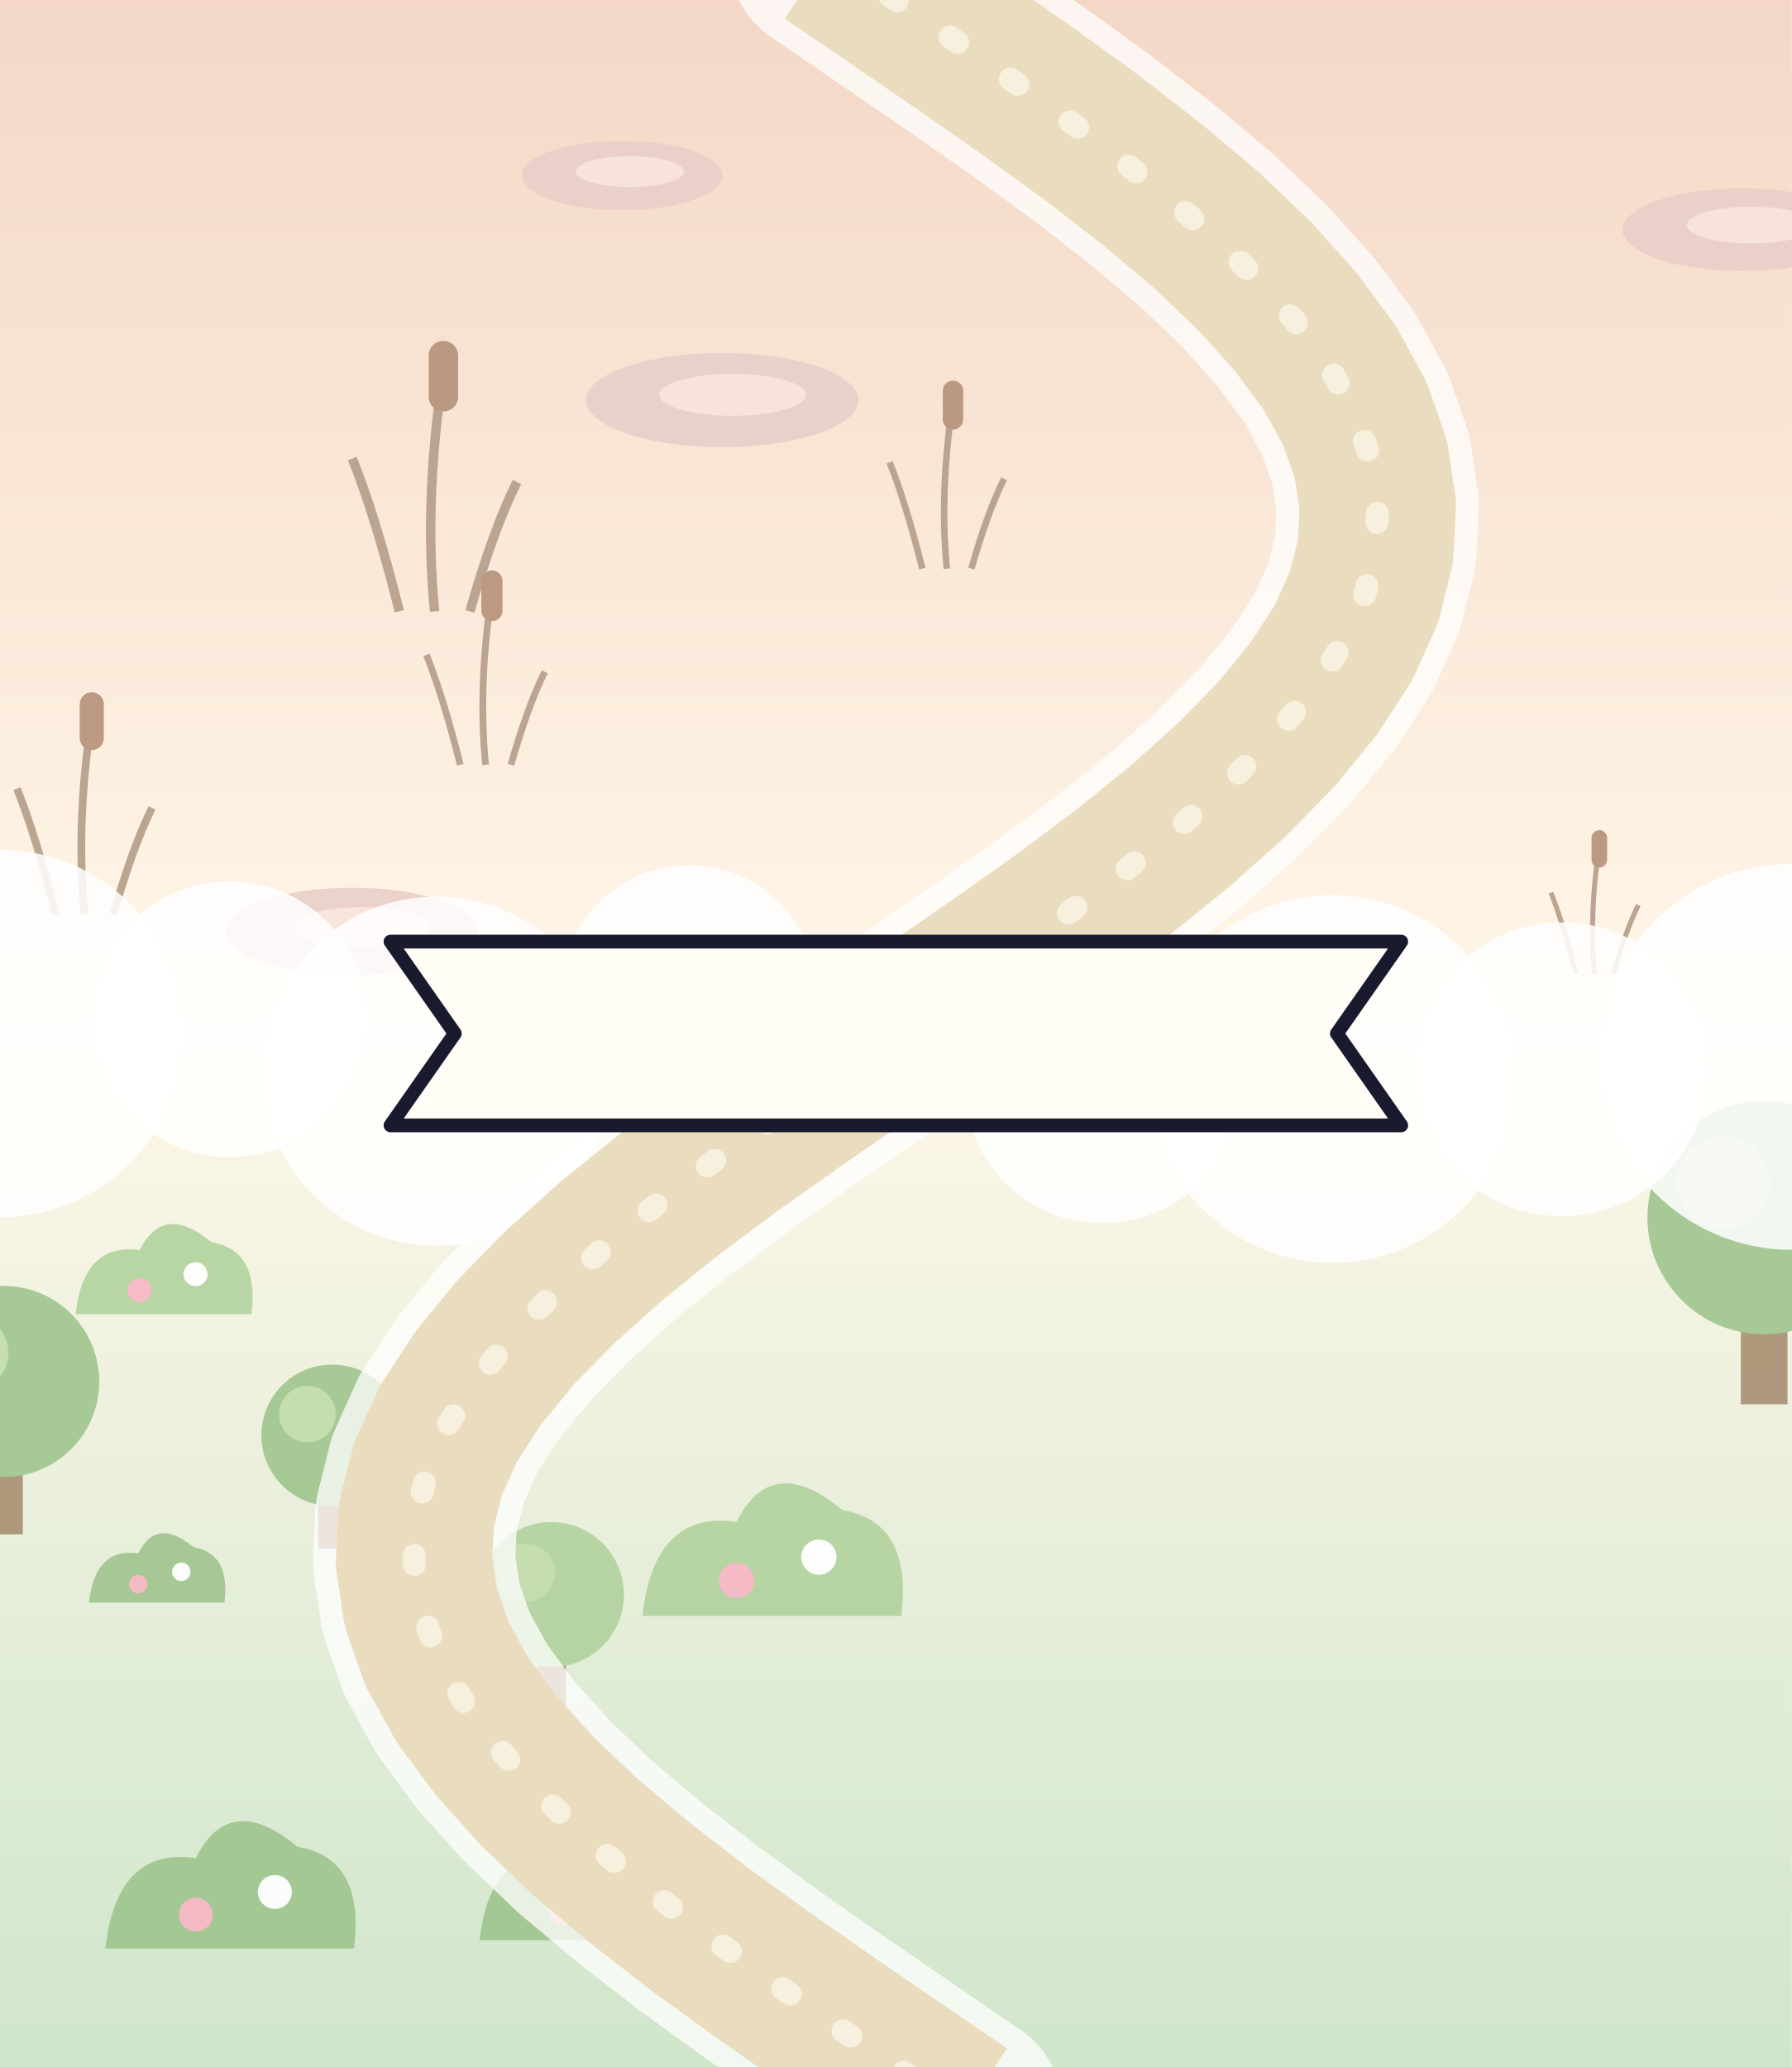
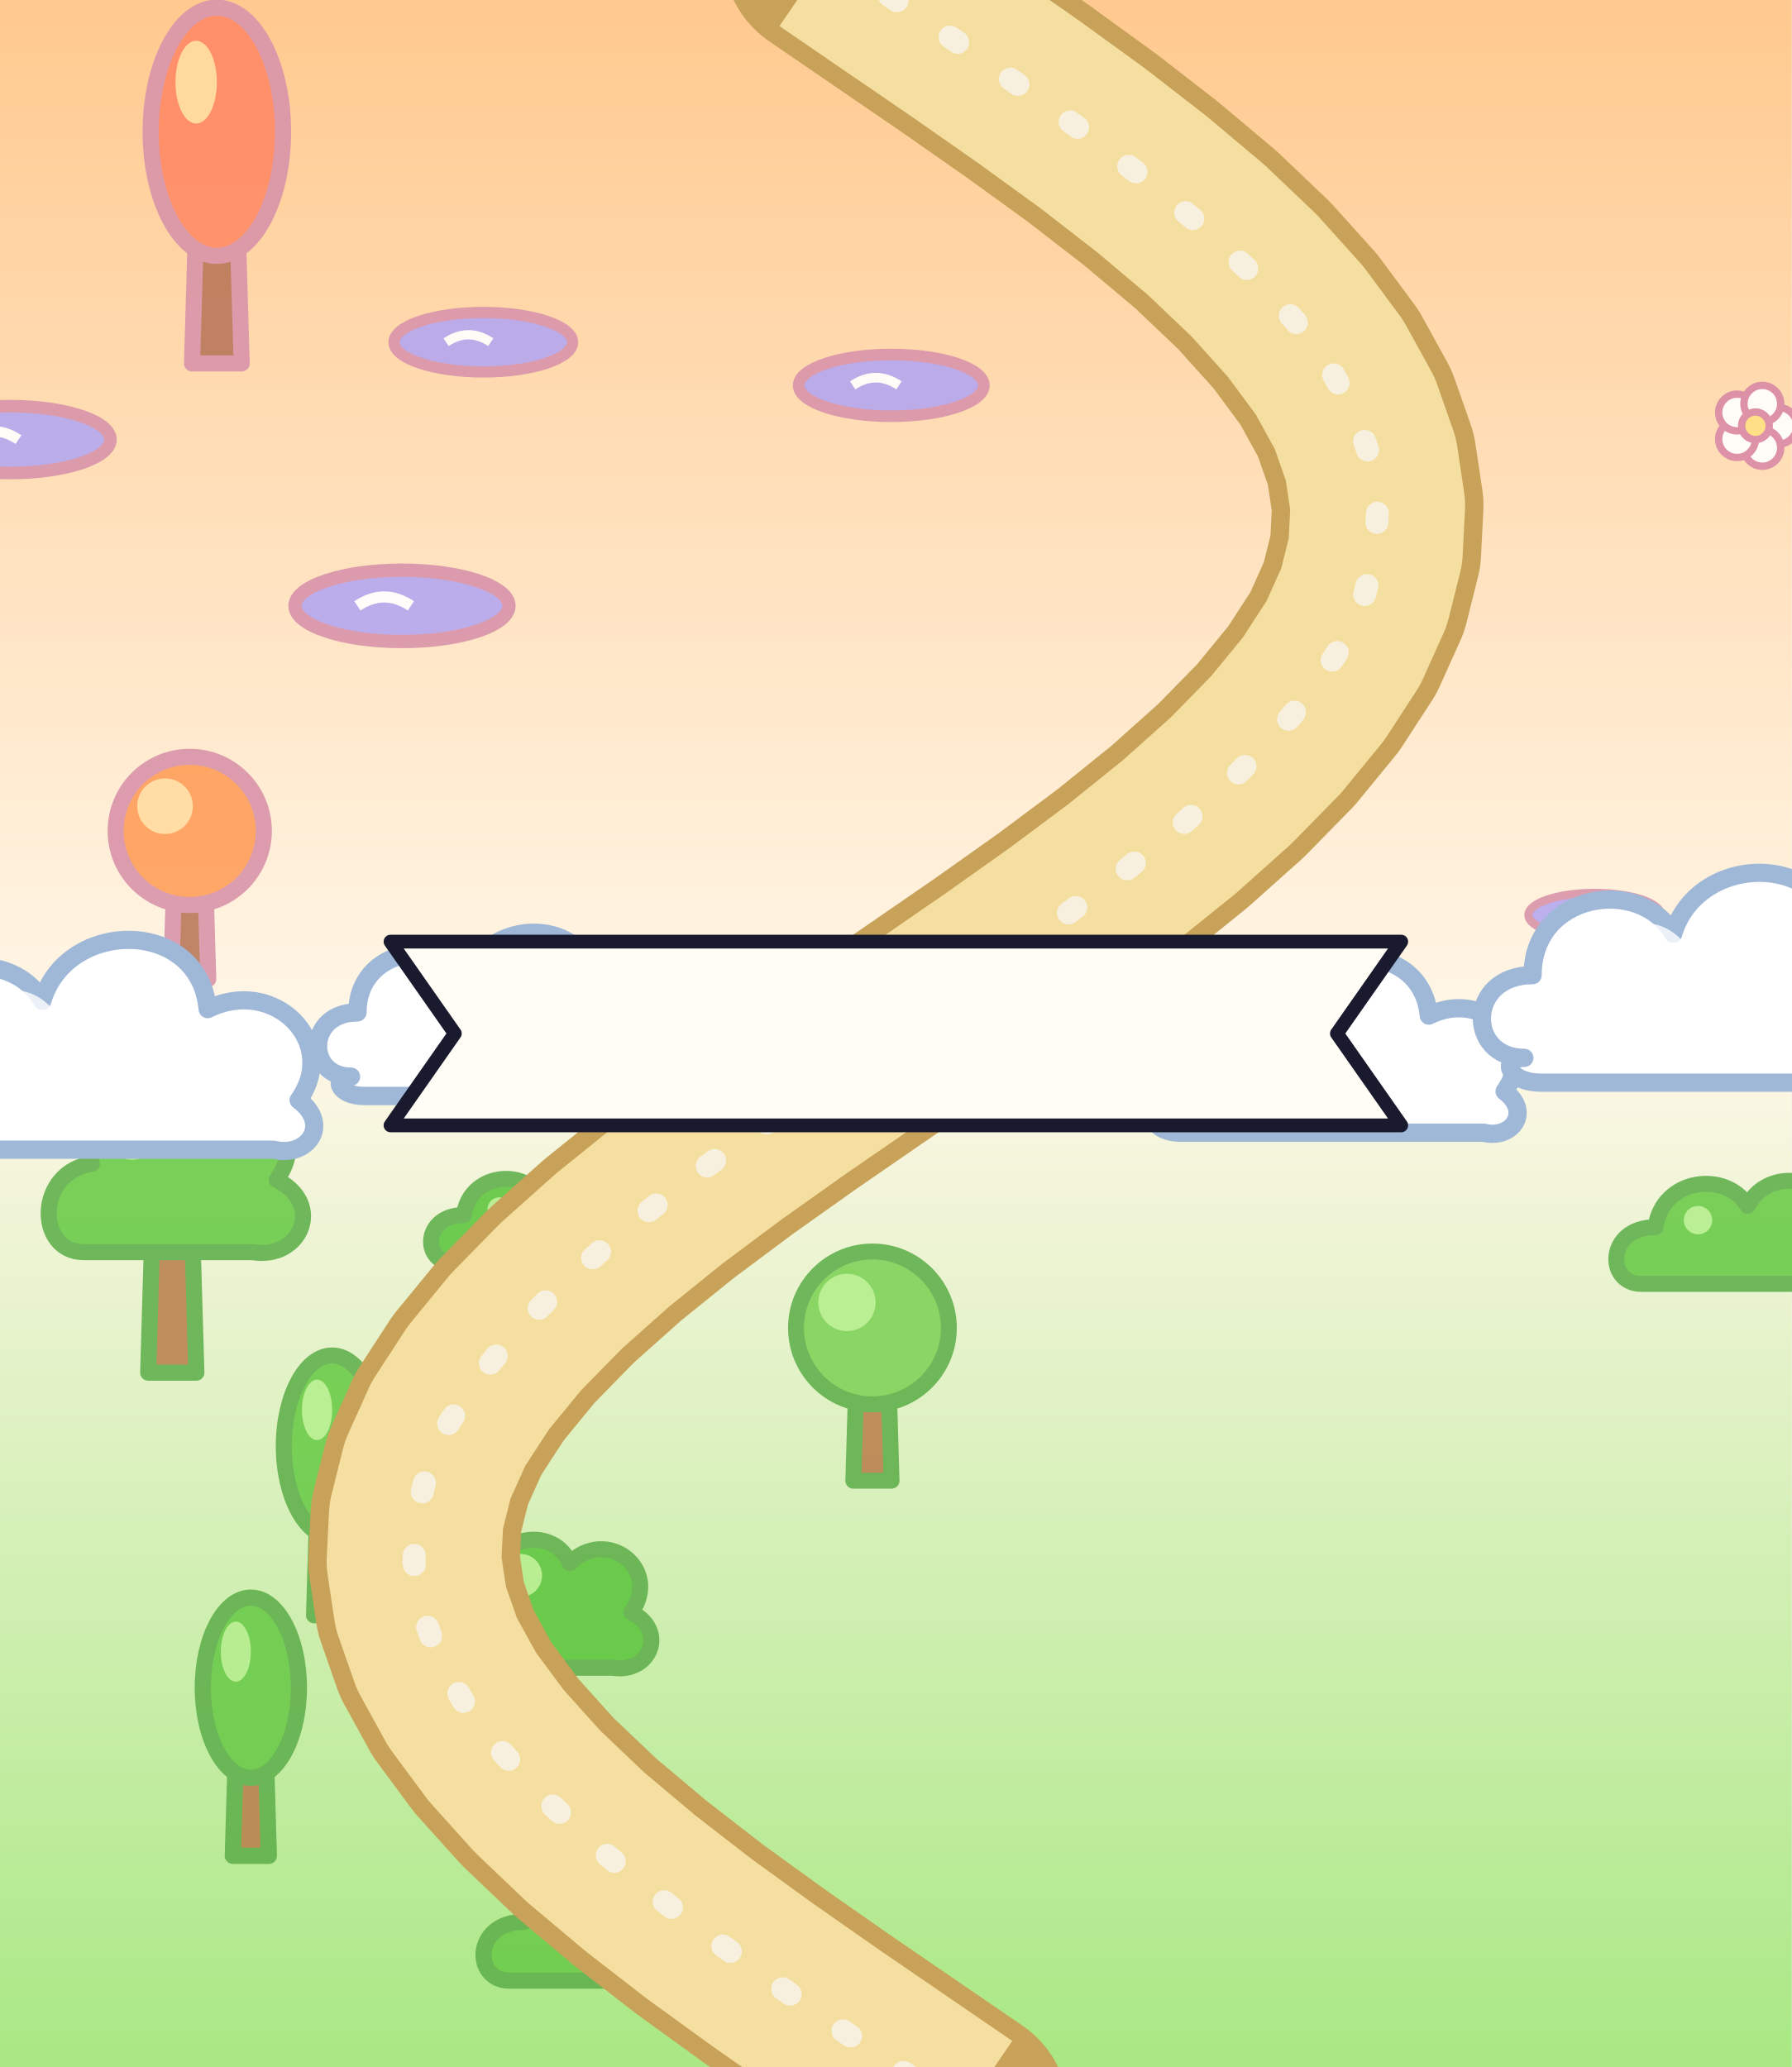
<svg xmlns="http://www.w3.org/2000/svg" viewBox="0 0 390 450" width="390" height="450">
  <defs>
    <linearGradient id="g" x1="0" y1="1" x2="0" y2="0">
-       <stop offset="0" stop-color="#CFE6CB" />
+       <stop offset="0" stop-color="#A8E883" />
      <stop offset=".5" stop-color="#FFF7E8" />
-       <stop offset="1" stop-color="#F4D7C6" />
+       <stop offset="1" stop-color="#FFC98E" />
    </linearGradient>
  </defs>
  <rect width="390" height="450" fill="url(#g)" />
  <g opacity=".9">
-     <g transform="translate(94.6 107.5) scale(1.28)" stroke="#B49C88" stroke-width="1.6" fill="none">
-       <path d="M0 20Q-2 0 2-24M-6 20Q-10 4-14-6M6 20Q10 6 14-2" />
-       <rect x="-1" y="-26" width="5" height="12" rx="2.5" fill="#B59078" stroke="none" />
+     <g transform="translate(194 83.9) scale(0.84)">
+       <ellipse rx="24" ry="8" fill="#B4A7F0" stroke="#D893AA" stroke-width="3" />
+       <path d="M-10 0q6-4 12 0" stroke="#fff" stroke-width="2.5" fill="none" />
    </g>
-     <g transform="translate(135.4 38.2) scale(0.84)">
-       <ellipse rx="26" ry="9" fill="#E9CEC9" />
-       <ellipse cx="2" cy="-1" rx="14" ry="4" fill="#F7E3DA" />
+     <g transform="translate(87.5 131.9) scale(0.97)">
+       <ellipse rx="24" ry="8" fill="#B4A7F0" stroke="#D893AA" stroke-width="3" />
+       <path d="M-10 0q6-4 12 0" stroke="#fff" stroke-width="2.5" fill="none" />
    </g>
-     <g transform="translate(105.7 148.1) scale(0.92)" stroke="#B49C88" stroke-width="1.6" fill="none">
-       <path d="M0 20Q-2 0 2-24M-6 20Q-10 4-14-6M6 20Q10 6 14-2" />
-       <rect x="-1" y="-26" width="5" height="12" rx="2.5" fill="#B59078" stroke="none" />
+     <g transform="translate(382.1 92.7)" stroke="#D98AA6" stroke-width="1.6">
+       <circle cx="5" cy="0" r="4" fill="#FFFFFF" />
+       <circle cx="1.5" cy="4.8" r="4" fill="#FFFFFF" />
+       <circle cx="-4" cy="2.9" r="4" fill="#FFFFFF" />
+       <circle cx="-4" cy="-2.9" r="4" fill="#FFFFFF" />
+       <circle cx="1.5" cy="-4.8" r="4" fill="#FFFFFF" />
+       <circle r="3" fill="#FFE082" />
    </g>
-     <g transform="translate(347.1 198.4) scale(0.68)" stroke="#B49C88" stroke-width="1.6" fill="none">
-       <path d="M0 20Q-2 0 2-24M-6 20Q-10 4-14-6M6 20Q10 6 14-2" />
-       <rect x="-1" y="-26" width="5" height="12" rx="2.5" fill="#B59078" stroke="none" />
+     <g transform="translate(2.2 95.7) scale(0.91)">
+       <ellipse rx="24" ry="8" fill="#B4A7F0" stroke="#D893AA" stroke-width="3" />
+       <path d="M-10 0q6-4 12 0" stroke="#fff" stroke-width="2.5" fill="none" />
    </g>
-     <g transform="translate(379.2 50) scale(1.00)">
-       <ellipse rx="26" ry="9" fill="#E9CEC9" />
-       <ellipse cx="2" cy="-1" rx="14" ry="4" fill="#F7E3DA" />
+     <g transform="translate(41.3 190.3) scale(0.6719886)" stroke="#D893AA" stroke-width="5.2" stroke-linejoin="round">
+       <path d="M-5 0 L-6 34 L6 34 L5 0Z" fill="#B9785A" />
+       <circle cy="-14" r="24" fill="#FF9F5A" />
+       <circle cx="-8" cy="-22" r="9" fill="#FFDCA0" stroke="none" />
    </g>
-     <g transform="translate(18.4 178) scale(1.05)" stroke="#B49C88" stroke-width="1.6" fill="none">
-       <path d="M0 20Q-2 0 2-24M-6 20Q-10 4-14-6M6 20Q10 6 14-2" />
-       <rect x="-1" y="-26" width="5" height="12" rx="2.5" fill="#B59078" stroke="none" />
+     <g transform="translate(105.2 74.5) scale(0.81)">
+       <ellipse rx="24" ry="8" fill="#B4A7F0" stroke="#D893AA" stroke-width="3" />
+       <path d="M-10 0q6-4 12 0" stroke="#fff" stroke-width="2.5" fill="none" />
    </g>
-     <g transform="translate(206.1 106) scale(0.89)" stroke="#B49C88" stroke-width="1.6" fill="none">
-       <path d="M0 20Q-2 0 2-24M-6 20Q-10 4-14-6M6 20Q10 6 14-2" />
-       <rect x="-1" y="-26" width="5" height="12" rx="2.5" fill="#B59078" stroke="none" />
+     <g transform="translate(347.1 199.2) scale(0.60)">
+       <ellipse rx="24" ry="8" fill="#B4A7F0" stroke="#D893AA" stroke-width="3" />
+       <path d="M-10 0q6-4 12 0" stroke="#fff" stroke-width="2.5" fill="none" />
    </g>
-     <g transform="translate(157.2 87.1) scale(1.14)">
-       <ellipse rx="26" ry="9" fill="#E9CEC9" />
-       <ellipse cx="2" cy="-1" rx="14" ry="4" fill="#F7E3DA" />
-     </g>
-     <g transform="translate(76.6 202.8) scale(1.06)">
-       <ellipse rx="26" ry="9" fill="#E9CEC9" />
-       <ellipse cx="2" cy="-1" rx="14" ry="4" fill="#F7E3DA" />
+     <g transform="translate(47.2 48.5) scale(0.9004859)" stroke="#D893AA" stroke-width="3.9" stroke-linejoin="round">
+       <path d="M-5 0 L-6 34 L6 34 L5 0Z" fill="#B9785A" />
+       <ellipse cy="-22" rx="16" ry="30" fill="#FF8A65" />
+       <ellipse cx="-5" cy="-34" rx="5" ry="10" fill="#FFDCA0" stroke="none" />
    </g>
  </g>
  <g transform="translate(0 225)" opacity=".9">
-     <g transform="translate(120 126.9) scale(0.79)">
-       <rect x="-4" y="0" width="8" height="26" fill="#A88E72" />
-       <circle cy="-6" r="20" fill="#B1D29D" />
-       <circle cx="-7" cy="-12" r="8" fill="#C1DCAB" />
+     <g transform="translate(120 135.4) scale(0.6695281)" stroke="#62B04E" stroke-width="5.2" stroke-linejoin="round">
+       <path d="M-5 0 L-6 34 L6 34 L5 0Z" fill="#B9824F" />
+       <path d="M-22 4 C-34 4 -34 -16 -20 -18 C-24 -38 0 -44 6 -30 C18 -42 36 -28 26 -14 C38 -8 32 6 20 4Z" fill="#5FC640" />
+       <circle cx="-10" cy="-26" r="7" fill="#B6EE8E" stroke="none" />
    </g>
-     <g transform="translate(129.7 185.9) scale(1.15)">
-       <path d="M-22 10Q-20-8-6-6Q0-18 12-8Q24-6 22 10z" fill="#9EC48D" />
-       <circle cx="-6" cy="4" r="3" fill="#F6B5C3" />
-       <circle cx="8" cy="0" r="3" fill="#FFF" />
+     <g transform="translate(380.4 46.8) scale(0.7712889)">
+       <path d="M-30 10 C-40 10 -40 -6 -26 -6 C-24 -20 -6 -22 0 -12 C6 -24 26 -20 24 -6 C38 -6 38 10 28 10Z" fill="#6CCB4A" stroke="#62B04E" stroke-width="4.5" stroke-linejoin="round" />
+       <circle cx="-14" cy="-8" r="4" fill="#B6EE8E" />
    </g>
-     <g transform="translate(72.3 92.1) scale(0.77)">
-       <rect x="-4" y="0" width="8" height="26" fill="#A88E72" />
-       <circle cy="-6" r="20" fill="#9EC48D" />
-       <circle cx="-7" cy="-12" r="8" fill="#C1DCAB" />
+     <g transform="translate(72.3 104.3) scale(0.6577432)" stroke="#62B04E" stroke-width="5.3" stroke-linejoin="round">
+       <path d="M-5 0 L-6 34 L6 34 L5 0Z" fill="#B9824F" />
+       <ellipse cy="-22" rx="16" ry="30" fill="#6CCB4A" />
+       <ellipse cx="-5" cy="-34" rx="5" ry="10" fill="#B6EE8E" stroke="none" />
    </g>
-     <g transform="translate(384 47.7) scale(1.27)">
-       <rect x="-4" y="0" width="8" height="26" fill="#A88E72" />
-       <circle cy="-6" r="20" fill="#9EC48D" />
-       <circle cx="-7" cy="-12" r="8" fill="#C1DCAB" />
+     <g transform="translate(117.7 43.4) scale(0.6440488)">
+       <path d="M-30 10 C-40 10 -40 -6 -26 -6 C-24 -20 -6 -22 0 -12 C6 -24 26 -20 24 -6 C38 -6 38 10 28 10Z" fill="#5FC640" stroke="#62B04E" stroke-width="5.4" stroke-linejoin="round" />
+       <circle cx="-14" cy="-8" r="4" fill="#B6EE8E" />
    </g>
-     <g transform="translate(50 186.9) scale(1.23)">
-       <path d="M-22 10Q-20-8-6-6Q0-18 12-8Q24-6 22 10z" fill="#9EC48D" />
-       <circle cx="-6" cy="4" r="3" fill="#F6B5C3" />
-       <circle cx="8" cy="0" r="3" fill="#FFF" />
+     <g transform="translate(37.5 44.1) scale(0.874572)" stroke="#62B04E" stroke-width="4.0" stroke-linejoin="round">
+       <path d="M-5 0 L-6 34 L6 34 L5 0Z" fill="#B9824F" />
+       <path d="M-22 4 C-34 4 -34 -16 -20 -18 C-24 -38 0 -44 6 -30 C18 -42 36 -28 26 -14 C38 -8 32 6 20 4Z" fill="#6CCB4A" />
+       <circle cx="-10" cy="-26" r="7" fill="#B6EE8E" stroke="none" />
    </g>
-     <g transform="translate(34.1 117.2) scale(0.67)">
-       <path d="M-22 10Q-20-8-6-6Q0-18 12-8Q24-6 22 10z" fill="#9EC48D" />
-       <circle cx="-6" cy="4" r="3" fill="#F6B5C3" />
-       <circle cx="8" cy="0" r="3" fill="#FFF" />
+     <g transform="translate(54.6 156.8) scale(0.6535621)" stroke="#62B04E" stroke-width="5.4" stroke-linejoin="round">
+       <path d="M-5 0 L-6 34 L6 34 L5 0Z" fill="#B9824F" />
+       <ellipse cy="-22" rx="16" ry="30" fill="#6CCB4A" />
+       <ellipse cx="-5" cy="-34" rx="5" ry="10" fill="#B6EE8E" stroke="none" />
    </g>
-     <g transform="translate(35.6 52.4) scale(0.87)">
-       <path d="M-22 10Q-20-8-6-6Q0-18 12-8Q24-6 22 10z" fill="#B1D29D" />
-       <circle cx="-6" cy="4" r="3" fill="#F6B5C3" />
-       <circle cx="8" cy="0" r="3" fill="#FFF" />
+     <g transform="translate(134.9 198.2) scale(0.799962)">
+       <path d="M-30 10 C-40 10 -40 -6 -26 -6 C-24 -20 -6 -22 0 -12 C6 -24 26 -20 24 -6 C38 -6 38 10 28 10Z" fill="#6CCB4A" stroke="#62B04E" stroke-width="4.4" stroke-linejoin="round" />
+       <circle cx="-14" cy="-8" r="4" fill="#B6EE8E" />
    </g>
-     <g transform="translate(168 114) scale(1.28)">
-       <path d="M-22 10Q-20-8-6-6Q0-18 12-8Q24-6 22 10z" fill="#B1D29D" />
-       <circle cx="-6" cy="4" r="3" fill="#F6B5C3" />
-       <circle cx="8" cy="0" r="3" fill="#FFF" />
-     </g>
-     <g transform="translate(0.8 82) scale(1.04)">
-       <rect x="-4" y="0" width="8" height="26" fill="#A88E72" />
-       <circle cy="-6" r="20" fill="#9EC48D" />
-       <circle cx="-7" cy="-12" r="8" fill="#C1DCAB" />
+     <g transform="translate(189.9 73.8) scale(0.6931146)" stroke="#62B04E" stroke-width="5.0" stroke-linejoin="round">
+       <path d="M-5 0 L-6 34 L6 34 L5 0Z" fill="#B9824F" />
+       <circle cy="-14" r="24" fill="#7FD35A" />
+       <circle cx="-8" cy="-22" r="9" fill="#B6EE8E" stroke="none" />
    </g>
  </g>
-   <circle cx="0" cy="225" r="40" fill="#FFFFFF" opacity=".85" />
-   <circle cx="50" cy="221.9" r="30" fill="#FFFFFF" opacity=".85" />
-   <circle cx="95" cy="233.2" r="38" fill="#FFFFFF" opacity=".85" />
-   <circle cx="150" cy="216.4" r="28" fill="#FFFFFF" opacity=".85" />
-   <circle cx="240" cy="236.3" r="30" fill="#FFFFFF" opacity=".85" />
-   <circle cx="290" cy="234.9" r="40" fill="#FFFFFF" opacity=".85" />
-   <circle cx="340" cy="232.8" r="32" fill="#FFFFFF" opacity=".85" />
-   <circle cx="390" cy="230.1" r="42" fill="#FFFFFF" opacity=".85" />
-   <path d="M180.4 -10 195 0 209.6 10 223.9 20 237.7 30 250.6 40 262.5 50 273 60 282 70 289.4 80 294.9 90 298.4 100 299.9 110 299.4 120 296.9 130 292.4 140 285.9 150 277.7 160 267.9 170 256.7 180 244.3 190 230.9 200 216.8 210 202.3 220 187.7 230 173.2 240 159.1 250 145.7 260 133.3 270 122.1 280 112.3 290 104.1 300 97.6 310 93.1 320 90.6 330 90.1 340 91.6 350 95.1 360 100.6 370 108 380 117 390 127.5 400 139.4 410 152.3 420 166.1 430 180.4 440 195 450 209.6 460" fill="none" stroke="#FFFFFF" stroke-opacity=".75" stroke-width="44" stroke-linecap="round" stroke-linejoin="round" />
-   <path d="M180.4 -10 195 0 209.6 10 223.9 20 237.7 30 250.6 40 262.5 50 273 60 282 70 289.4 80 294.9 90 298.4 100 299.9 110 299.4 120 296.9 130 292.4 140 285.9 150 277.7 160 267.9 170 256.7 180 244.3 190 230.9 200 216.8 210 202.3 220 187.7 230 173.2 240 159.1 250 145.7 260 133.3 270 122.1 280 112.3 290 104.1 300 97.6 310 93.1 320 90.6 330 90.1 340 91.6 350 95.1 360 100.6 370 108 380 117 390 127.5 400 139.4 410 152.3 420 166.1 430 180.4 440 195 450 209.6 460" fill="none" stroke="#EADDBF" stroke-width="34" stroke-linejoin="round" />
+   <g transform="translate(20 232.3) scale(0.9)">
+     <path d="M-48 14 C-62 14 -62 -6 -46 -6 C-46 -26 -20 -30 -12 -16 C-6 -36 26 -36 28 -14 C44 -22 60 -6 50 8 C58 14 52 22 44 20 L-44 20 C-52 20 -54 14 -48 14Z" fill="#FFFFFF" stroke="#9FB8D8" stroke-width="4.4" stroke-linejoin="round" />
+     <path d="M-30 -8 C-26 -18 -16 -20 -10 -12" fill="none" stroke="#fff" stroke-width="3.3" stroke-linecap="round" opacity=".8" />
+   </g>
+   <g transform="translate(110 224.6) scale(0.7)">
+     <path d="M-48 14 C-62 14 -62 -6 -46 -6 C-46 -26 -20 -30 -12 -16 C-6 -36 26 -36 28 -14 C44 -22 60 -6 50 8 C58 14 52 22 44 20 L-44 20 C-52 20 -54 14 -48 14Z" fill="#FFFFFF" stroke="#9FB8D8" stroke-width="5.7" stroke-linejoin="round" />
+     <path d="M-30 -8 C-26 -18 -16 -20 -10 -12" fill="none" stroke="#fff" stroke-width="4.3" stroke-linecap="round" opacity=".8" />
+   </g>
+   <g transform="translate(290 231.6) scale(0.75)">
+     <path d="M-48 14 C-62 14 -62 -6 -46 -6 C-46 -26 -20 -30 -12 -16 C-6 -36 26 -36 28 -14 C44 -22 60 -6 50 8 C58 14 52 22 44 20 L-44 20 C-52 20 -54 14 -48 14Z" fill="#FFFFFF" stroke="#9FB8D8" stroke-width="5.3" stroke-linejoin="round" />
+     <path d="M-30 -8 C-26 -18 -16 -20 -10 -12" fill="none" stroke="#fff" stroke-width="4.0" stroke-linecap="round" opacity=".8" />
+   </g>
+   <g transform="translate(375 217.7) scale(0.9)">
+     <path d="M-48 14 C-62 14 -62 -6 -46 -6 C-46 -26 -20 -30 -12 -16 C-6 -36 26 -36 28 -14 C44 -22 60 -6 50 8 C58 14 52 22 44 20 L-44 20 C-52 20 -54 14 -48 14Z" fill="#FFFFFF" stroke="#9FB8D8" stroke-width="4.4" stroke-linejoin="round" />
+     <path d="M-30 -8 C-26 -18 -16 -20 -10 -12" fill="none" stroke="#fff" stroke-width="3.3" stroke-linecap="round" opacity=".8" />
+   </g>
+   <path d="M180.4 -10 195 0 209.6 10 223.9 20 237.7 30 250.6 40 262.5 50 273 60 282 70 289.4 80 294.9 90 298.4 100 299.9 110 299.4 120 296.9 130 292.4 140 285.9 150 277.7 160 267.9 170 256.7 180 244.3 190 230.9 200 216.8 210 202.3 220 187.7 230 173.2 240 159.1 250 145.7 260 133.3 270 122.1 280 112.3 290 104.1 300 97.6 310 93.1 320 90.6 330 90.1 340 91.6 350 95.1 360 100.6 370 108 380 117 390 127.5 400 139.4 410 152.3 420 166.1 430 180.4 440 195 450 209.6 460" fill="none" stroke="#C9A25A" stroke-width="46" stroke-linecap="round" stroke-linejoin="round" />
+   <path d="M180.4 -10 195 0 209.6 10 223.9 20 237.7 30 250.6 40 262.5 50 273 60 282 70 289.4 80 294.9 90 298.4 100 299.9 110 299.4 120 296.9 130 292.4 140 285.9 150 277.7 160 267.9 170 256.7 180 244.3 190 230.9 200 216.8 210 202.3 220 187.7 230 173.2 240 159.1 250 145.7 260 133.3 270 122.1 280 112.3 290 104.1 300 97.6 310 93.1 320 90.6 330 90.1 340 91.6 350 95.1 360 100.6 370 108 380 117 390 127.5 400 139.4 410 152.3 420 166.1 430 180.4 440 195 450 209.6 460" fill="none" stroke="#F5DFA0" stroke-width="38" stroke-linejoin="round" />
  <path d="M180.4 -10 195 0 209.6 10 223.9 20 237.7 30 250.6 40 262.5 50 273 60 282 70 289.4 80 294.9 90 298.4 100 299.9 110 299.4 120 296.9 130 292.4 140 285.9 150 277.7 160 267.9 170 256.7 180 244.3 190 230.9 200 216.8 210 202.3 220 187.7 230 173.2 240 159.1 250 145.7 260 133.3 270 122.1 280 112.3 290 104.1 300 97.6 310 93.1 320 90.6 330 90.1 340 91.6 350 95.1 360 100.6 370 108 380 117 390 127.5 400 139.4 410 152.3 420 166.1 430 180.4 440 195 450 209.6 460" fill="none" stroke="#F7F0DE" stroke-width="5" stroke-dasharray="2 14" stroke-linecap="round" stroke-linejoin="round" />
  <g transform="translate(195 225.0)">
    <path d="M-110-20H110L96 0L110 20H-110L-96 0z" fill="#FFFDF6" stroke="#1A1A2E" stroke-width="3" stroke-linejoin="round" />
  </g>
</svg>
